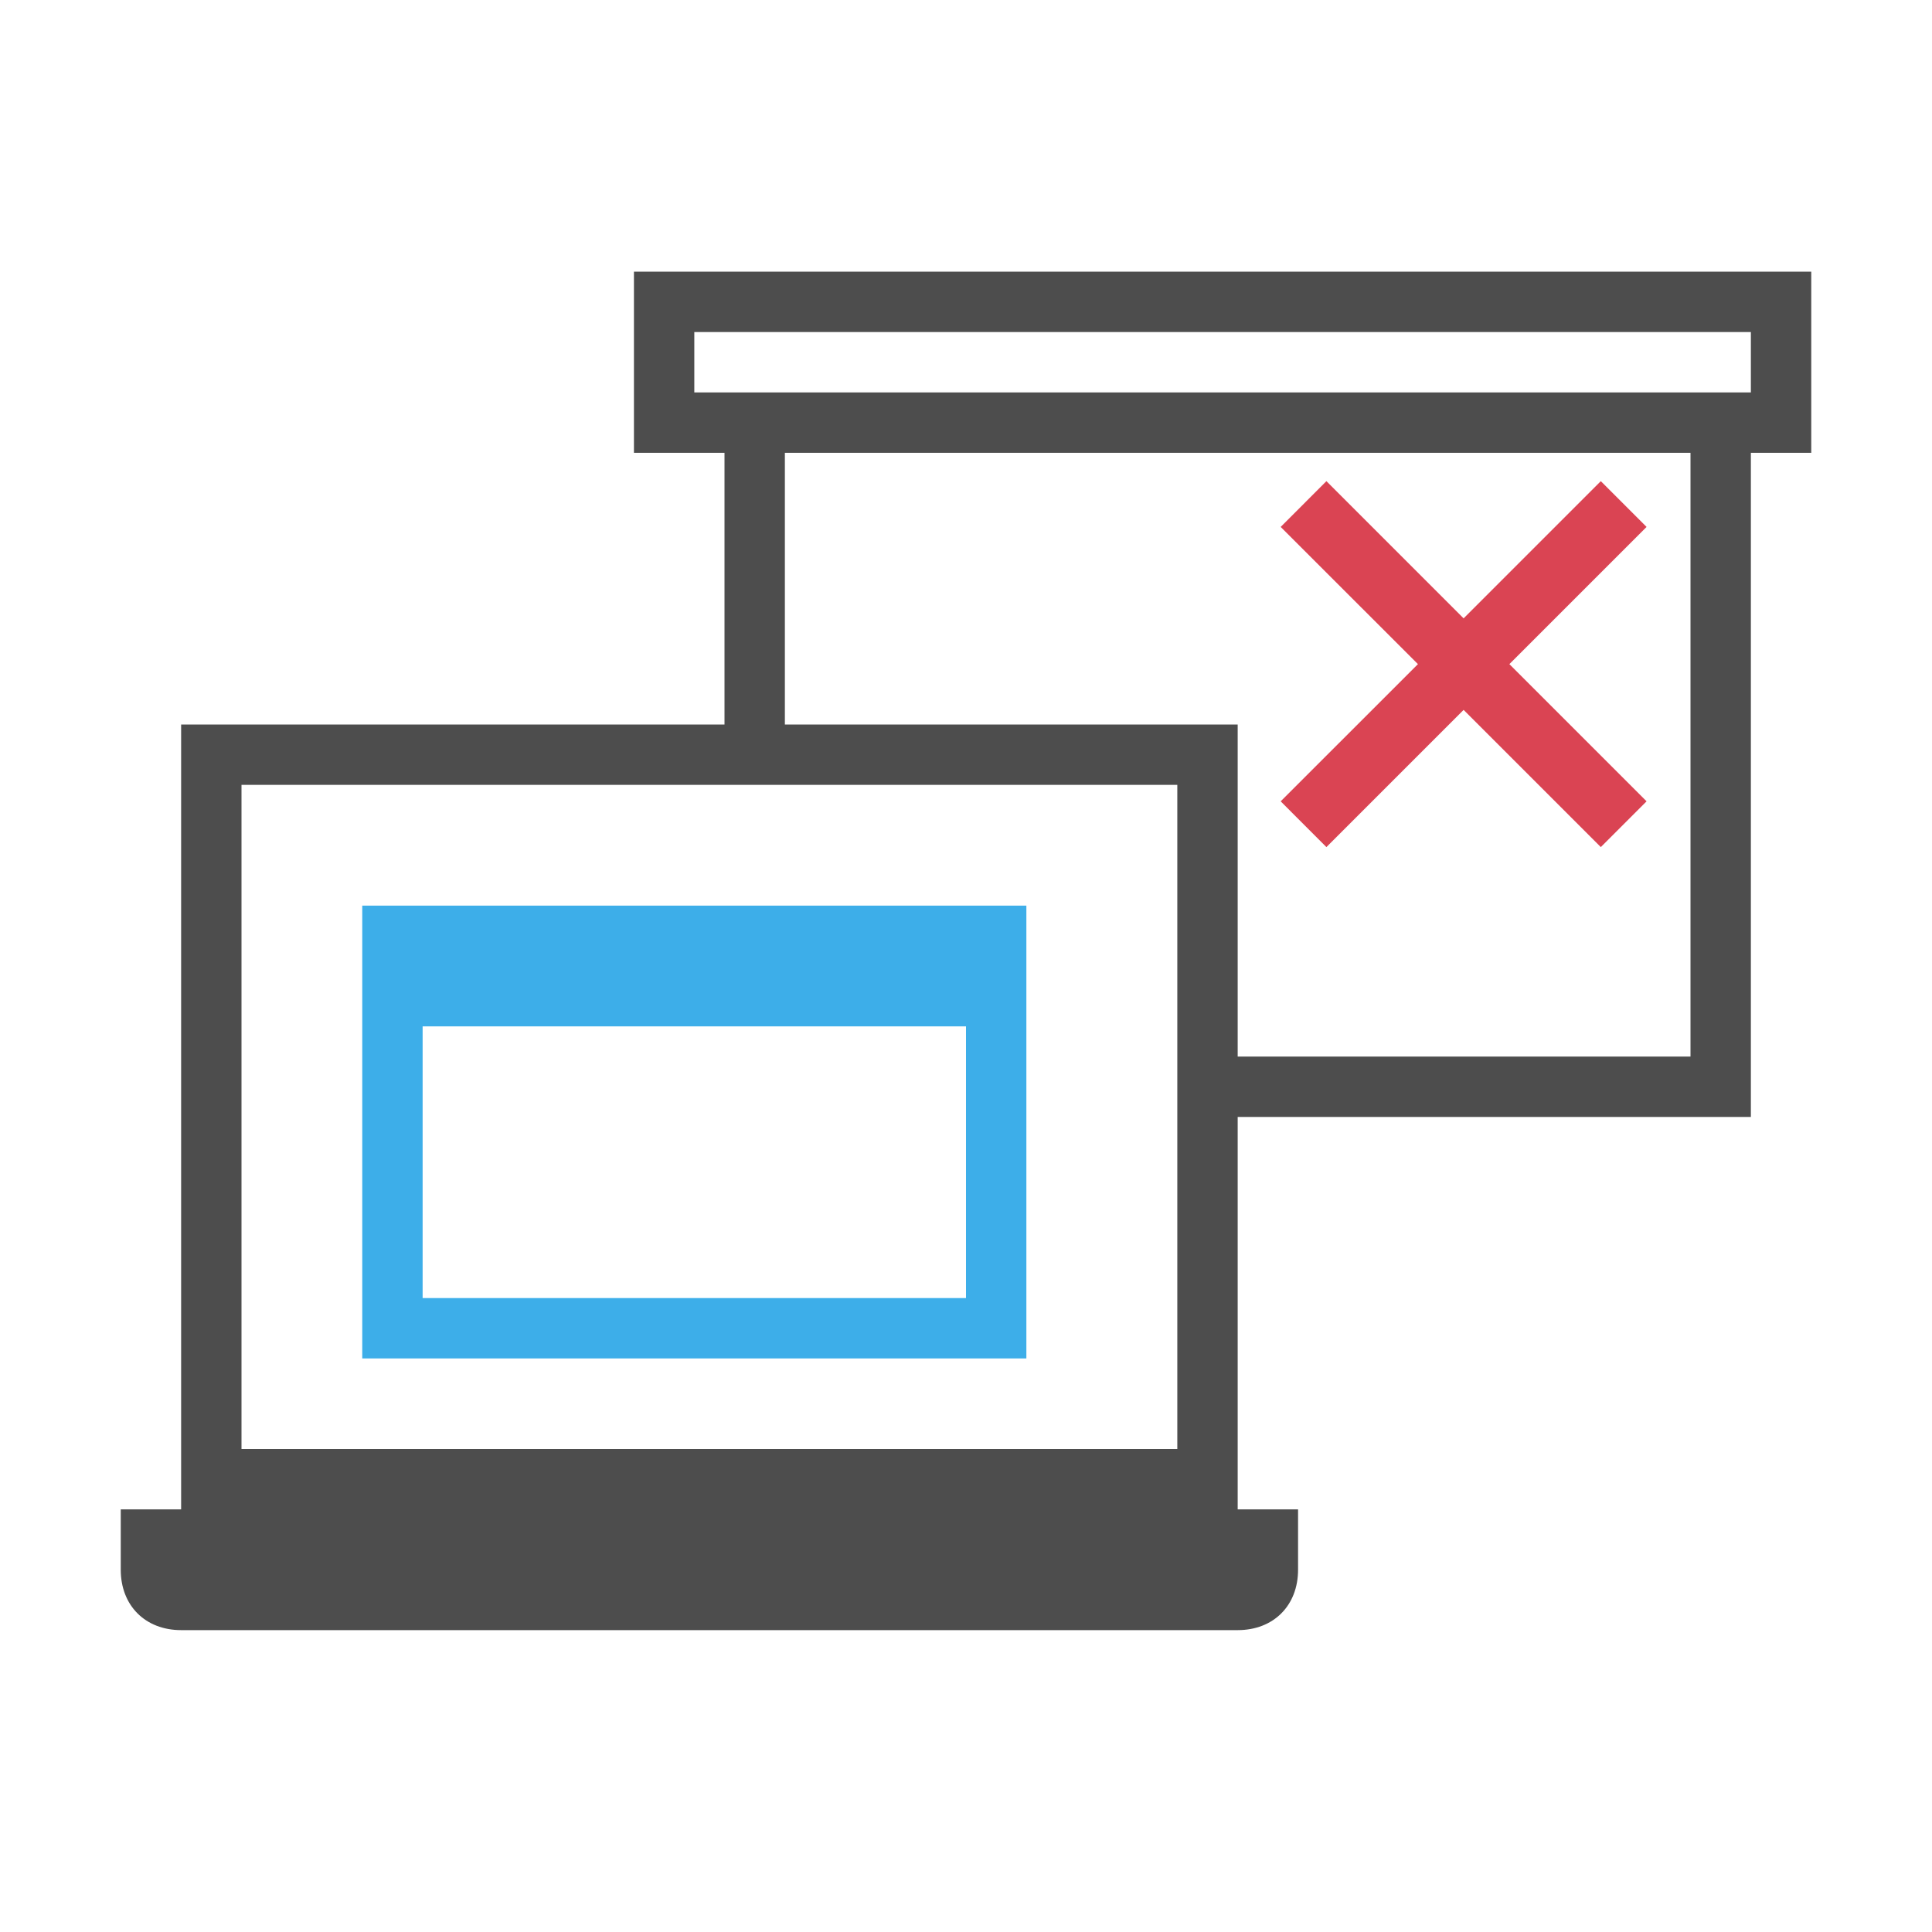
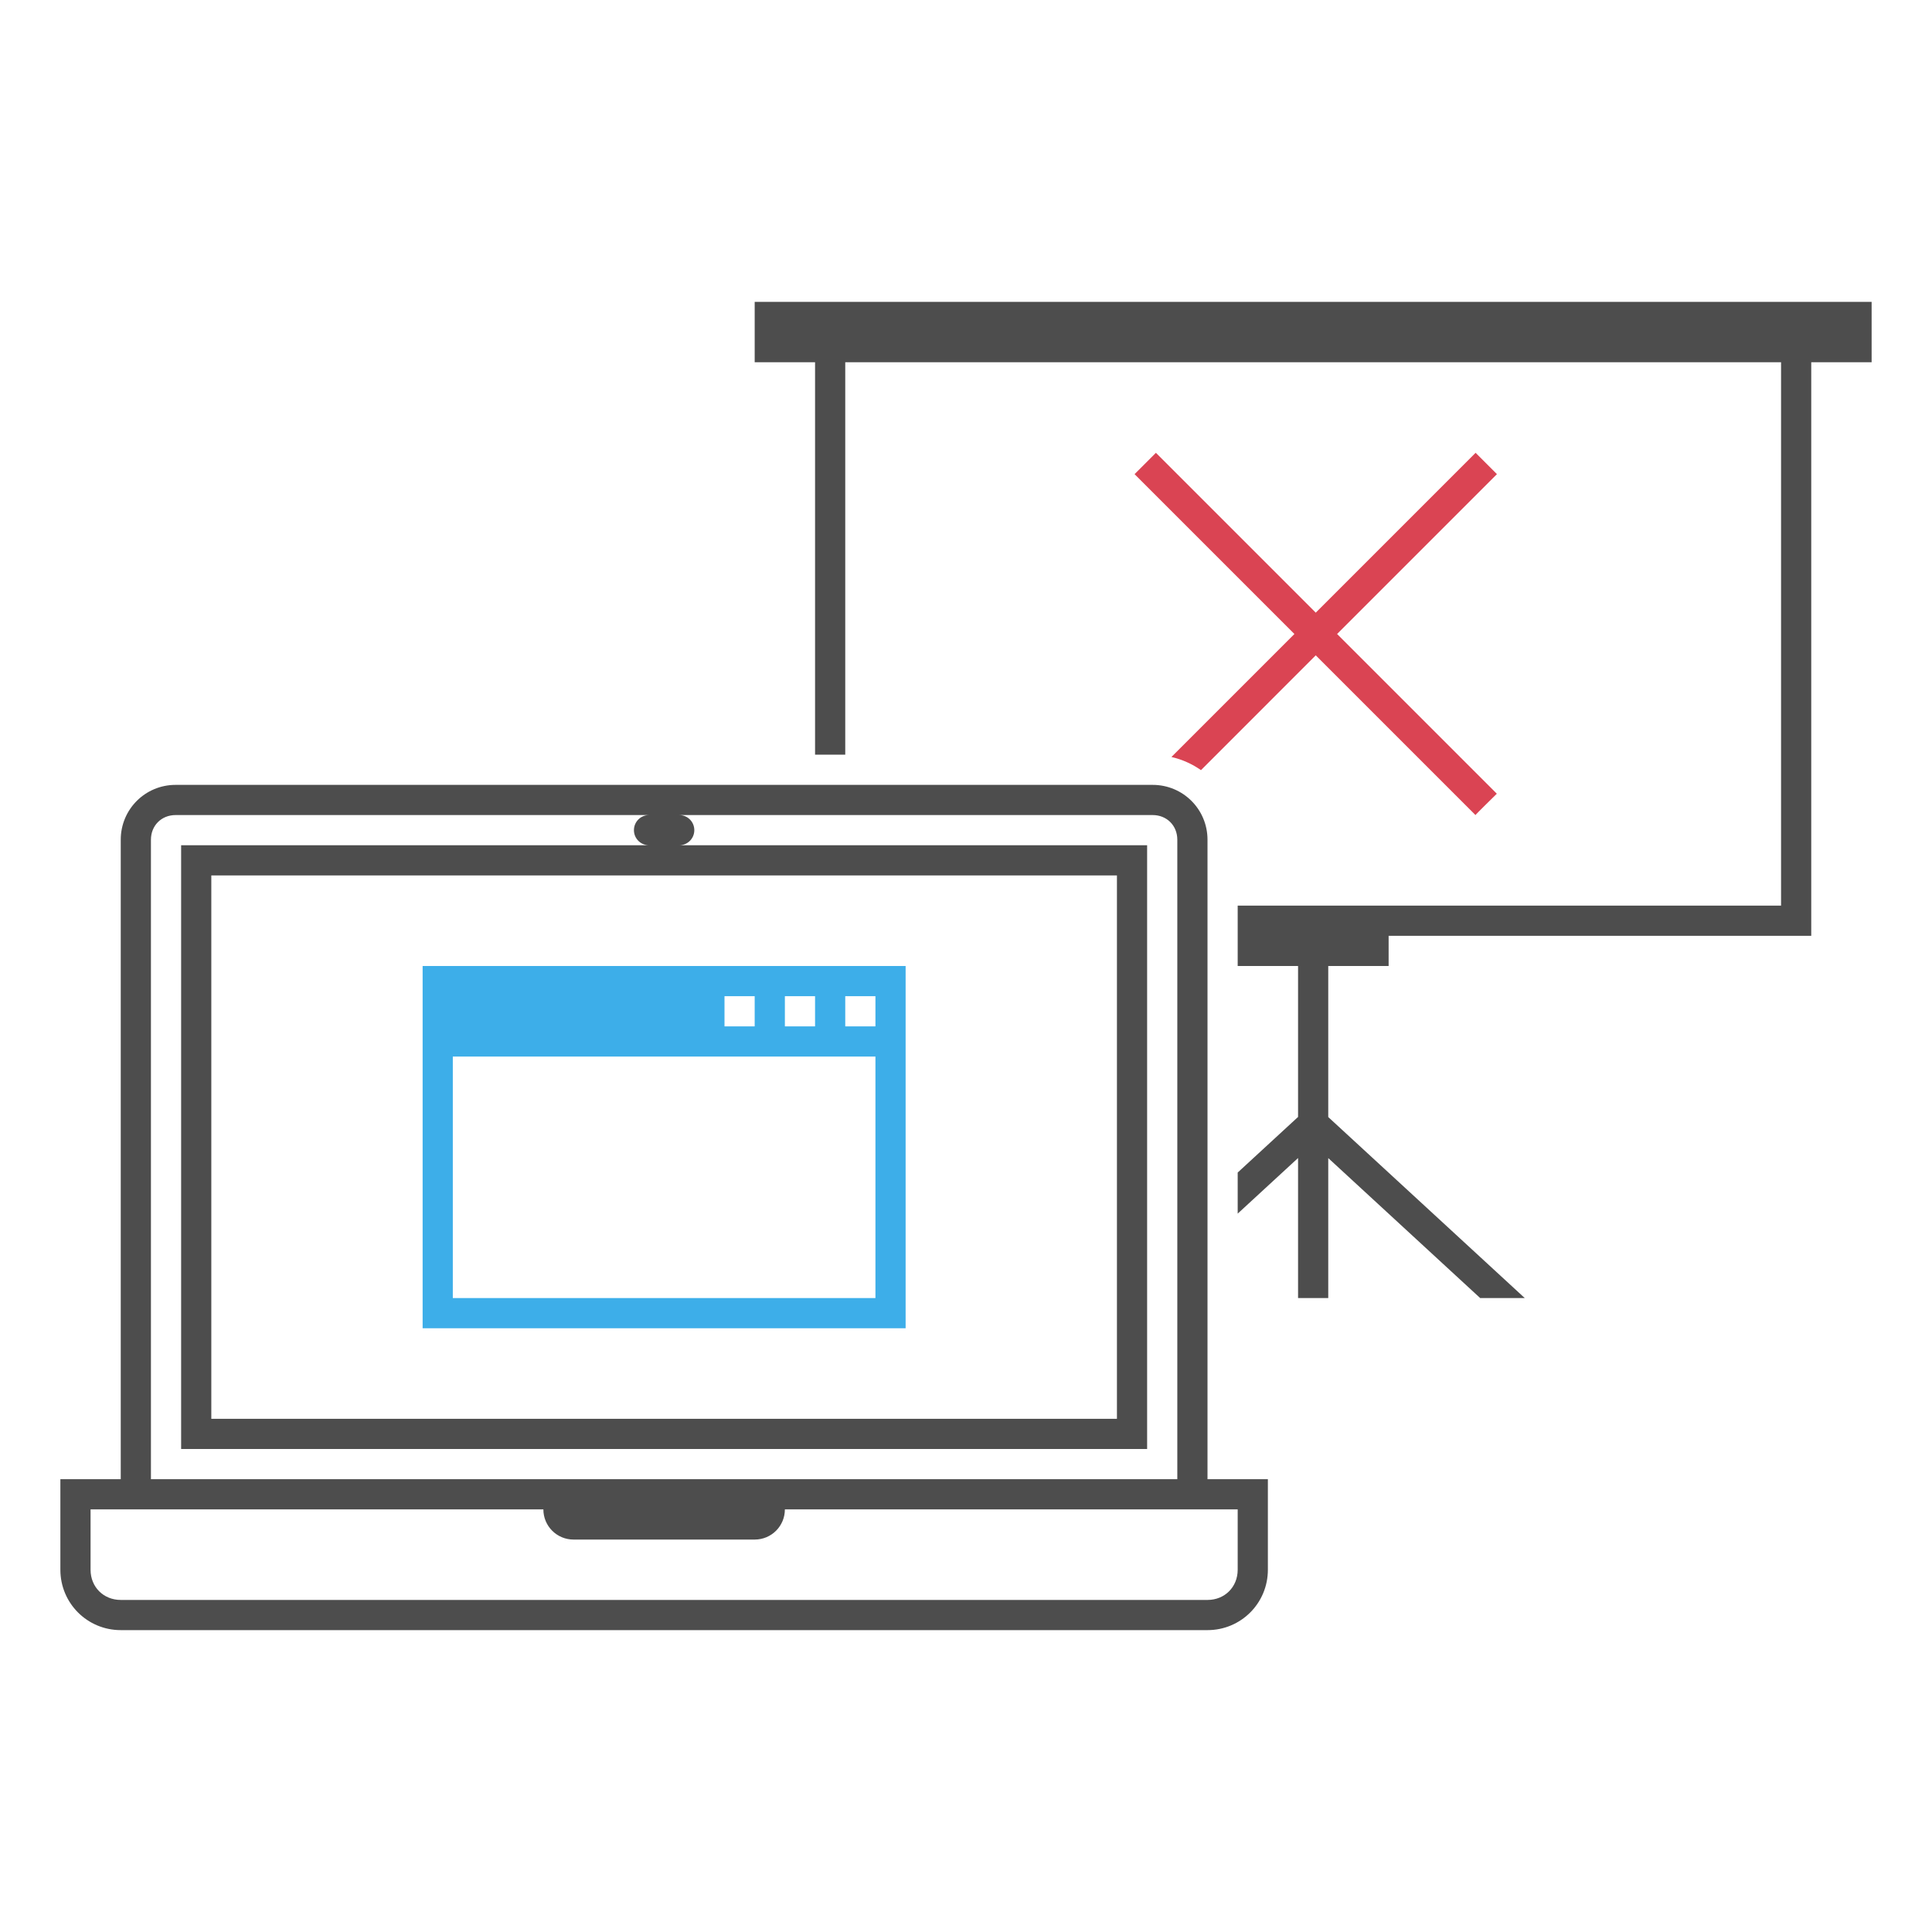
- <svg xmlns="http://www.w3.org/2000/svg" viewBox="0 0 64 64">
+ <svg xmlns="http://www.w3.org/2000/svg" viewBox="0 0 64 64" version="1.1" id="svg10">
  <defs id="defs3051">
    <style type="text/css" id="current-color-scheme">
      .ColorScheme-Text {
        color:#4d4d4d;
      }
      .ColorScheme-Highlight {
        color:#3daee9;
      }
      .ColorScheme-NegativeText {
        color:#da4453;
      }
      </style>
  </defs>
-   <path style="fill:currentColor;fill-opacity:1;stroke:none" d="M 21 9 L 21 15 L 24 15 L 24 24 L 8.572 24 L 6 24 L 6 50 L 4 50 L 4 52 C 4 53.187 4.813 54 6 54 L 41 54 C 42.187 54 43 53.187 43 52 L 43 50 L 41 50 L 41 37 C 46.089 37 52.643 37 58 37 L 58 15 L 60 15 L 60 9 L 57.857 9 L 23.572 9 L 21 9 z M 23 11 L 58 11 L 58 13 L 56 13 L 26 13 L 23 13 L 23 11 z M 26 15 L 56 15 L 56 35 L 41 35 L 41 24 L 39 24 L 26 24 L 26 15 z M 8 26 L 24 26 L 26 26 L 39 26 L 39 48 L 8 48 L 8 26 z " class="ColorScheme-Text" />
-   <path style="fill:currentColor;fill-opacity:1;stroke:none" d="M 12 30 L 12 45 L 34 45 L 34 30 L 12 30 z M 14 34 L 32 34 L 32 43 L 14 43 L 14 34 z " class="ColorScheme-Highlight" />
-   <path style="fill:currentColor;fill-opacity:1;stroke:none" d="M 43.939 15.939 L 42.424 17.455 L 46.971 22 L 42.424 26.545 L 43.939 28.061 L 48.484 23.516 L 53.029 28.061 L 54.545 26.545 L 50 22 L 54.545 17.455 L 53.029 15.939 L 48.484 20.484 L 43.939 15.939 z " class="ColorScheme-NegativeText" />
+   <path style="fill:#4d4d4d;fill-opacity:1;stroke:none;stroke-width:0.638" d="M 25 10 L 25 12 L 27 12 L 27 25 L 28 25 L 28 12 L 59 12 L 59 30 L 44 30 L 43 30 L 41 30 L 41 31 L 41 32 L 43 32 L 43 37 L 41 38.842 L 41 40.203 L 43 38.361 L 43 43 L 44 43 L 44 38.363 L 49.033 43 L 50.51 43 L 44 37.004 L 44 32 L 46 32 L 46 31 L 60 31 L 60 12 L 62 12 L 62 10 L 25 10 z M 5.816 26 C 4.81 26 4 26.81 4 27.816 L 4 49 L 2 49 L 2 52 C 2 53.108 2.892 54 4 54 L 40 54 C 41.108 54 42 53.108 42 52 L 42 49 L 40 49 L 40 27.816 C 40 26.81 39.19 26 38.184 26 L 5.816 26 z M 5.816 27 L 21.5 27 C 21.223 27 21 27.223 21 27.5 C 21 27.777 21.223 28 21.5 28 L 6 28 L 6 48 L 38 48 L 38 28 L 22.5 28 C 22.777 28 23 27.777 23 27.5 C 23 27.223 22.777 27 22.5 27 L 38.184 27 C 38.652 27 39 27.348 39 27.816 L 39 49 L 25 49 L 19 49 L 5 49 L 5 27.816 C 5 27.348 5.348 27 5.816 27 z M 7 29 L 37 29 L 37 47 L 7 47 L 7 29 z M 3 50 L 4 50 L 5 50 L 18 50 C 18 50.554 18.446 51 19 51 L 25 51 C 25.554 51 26 50.554 26 50 L 39 50 L 40 50 L 41 50 L 41 52 C 41 52.571 40.571 53 40 53 L 4 53 C 3.429 53 3 52.571 3 52 L 3 50 z " id="path3091" />
+   <path id="path3097" d="m 14,32 v 2 1 9 h 16 v -9 -1 -2 z m 10,1 h 1 v 1 h -1 z m 2,0 h 1 v 1 h -1 z m 2,0 h 1 v 1 h -1 z m -13,2 h 14 v 8 H 15 Z" style="fill:#3daee9;fill-opacity:1;stroke:none" />
+   <path style="color:#da4453;fill:currentColor;fill-opacity:1;stroke:none" d="m 38.291,15 -0.707,0.707 5.295,5.295 -4.074,4.074 c 0.357,0.082 0.686,0.231 0.979,0.436 L 43.586,21.709 48.877,27 c -0.009,-0.005 0.707,-0.707 0.707,-0.707 L 44.293,21.002 49.588,15.707 48.881,15 43.586,20.295 Z" id="path3380" />
</svg>
